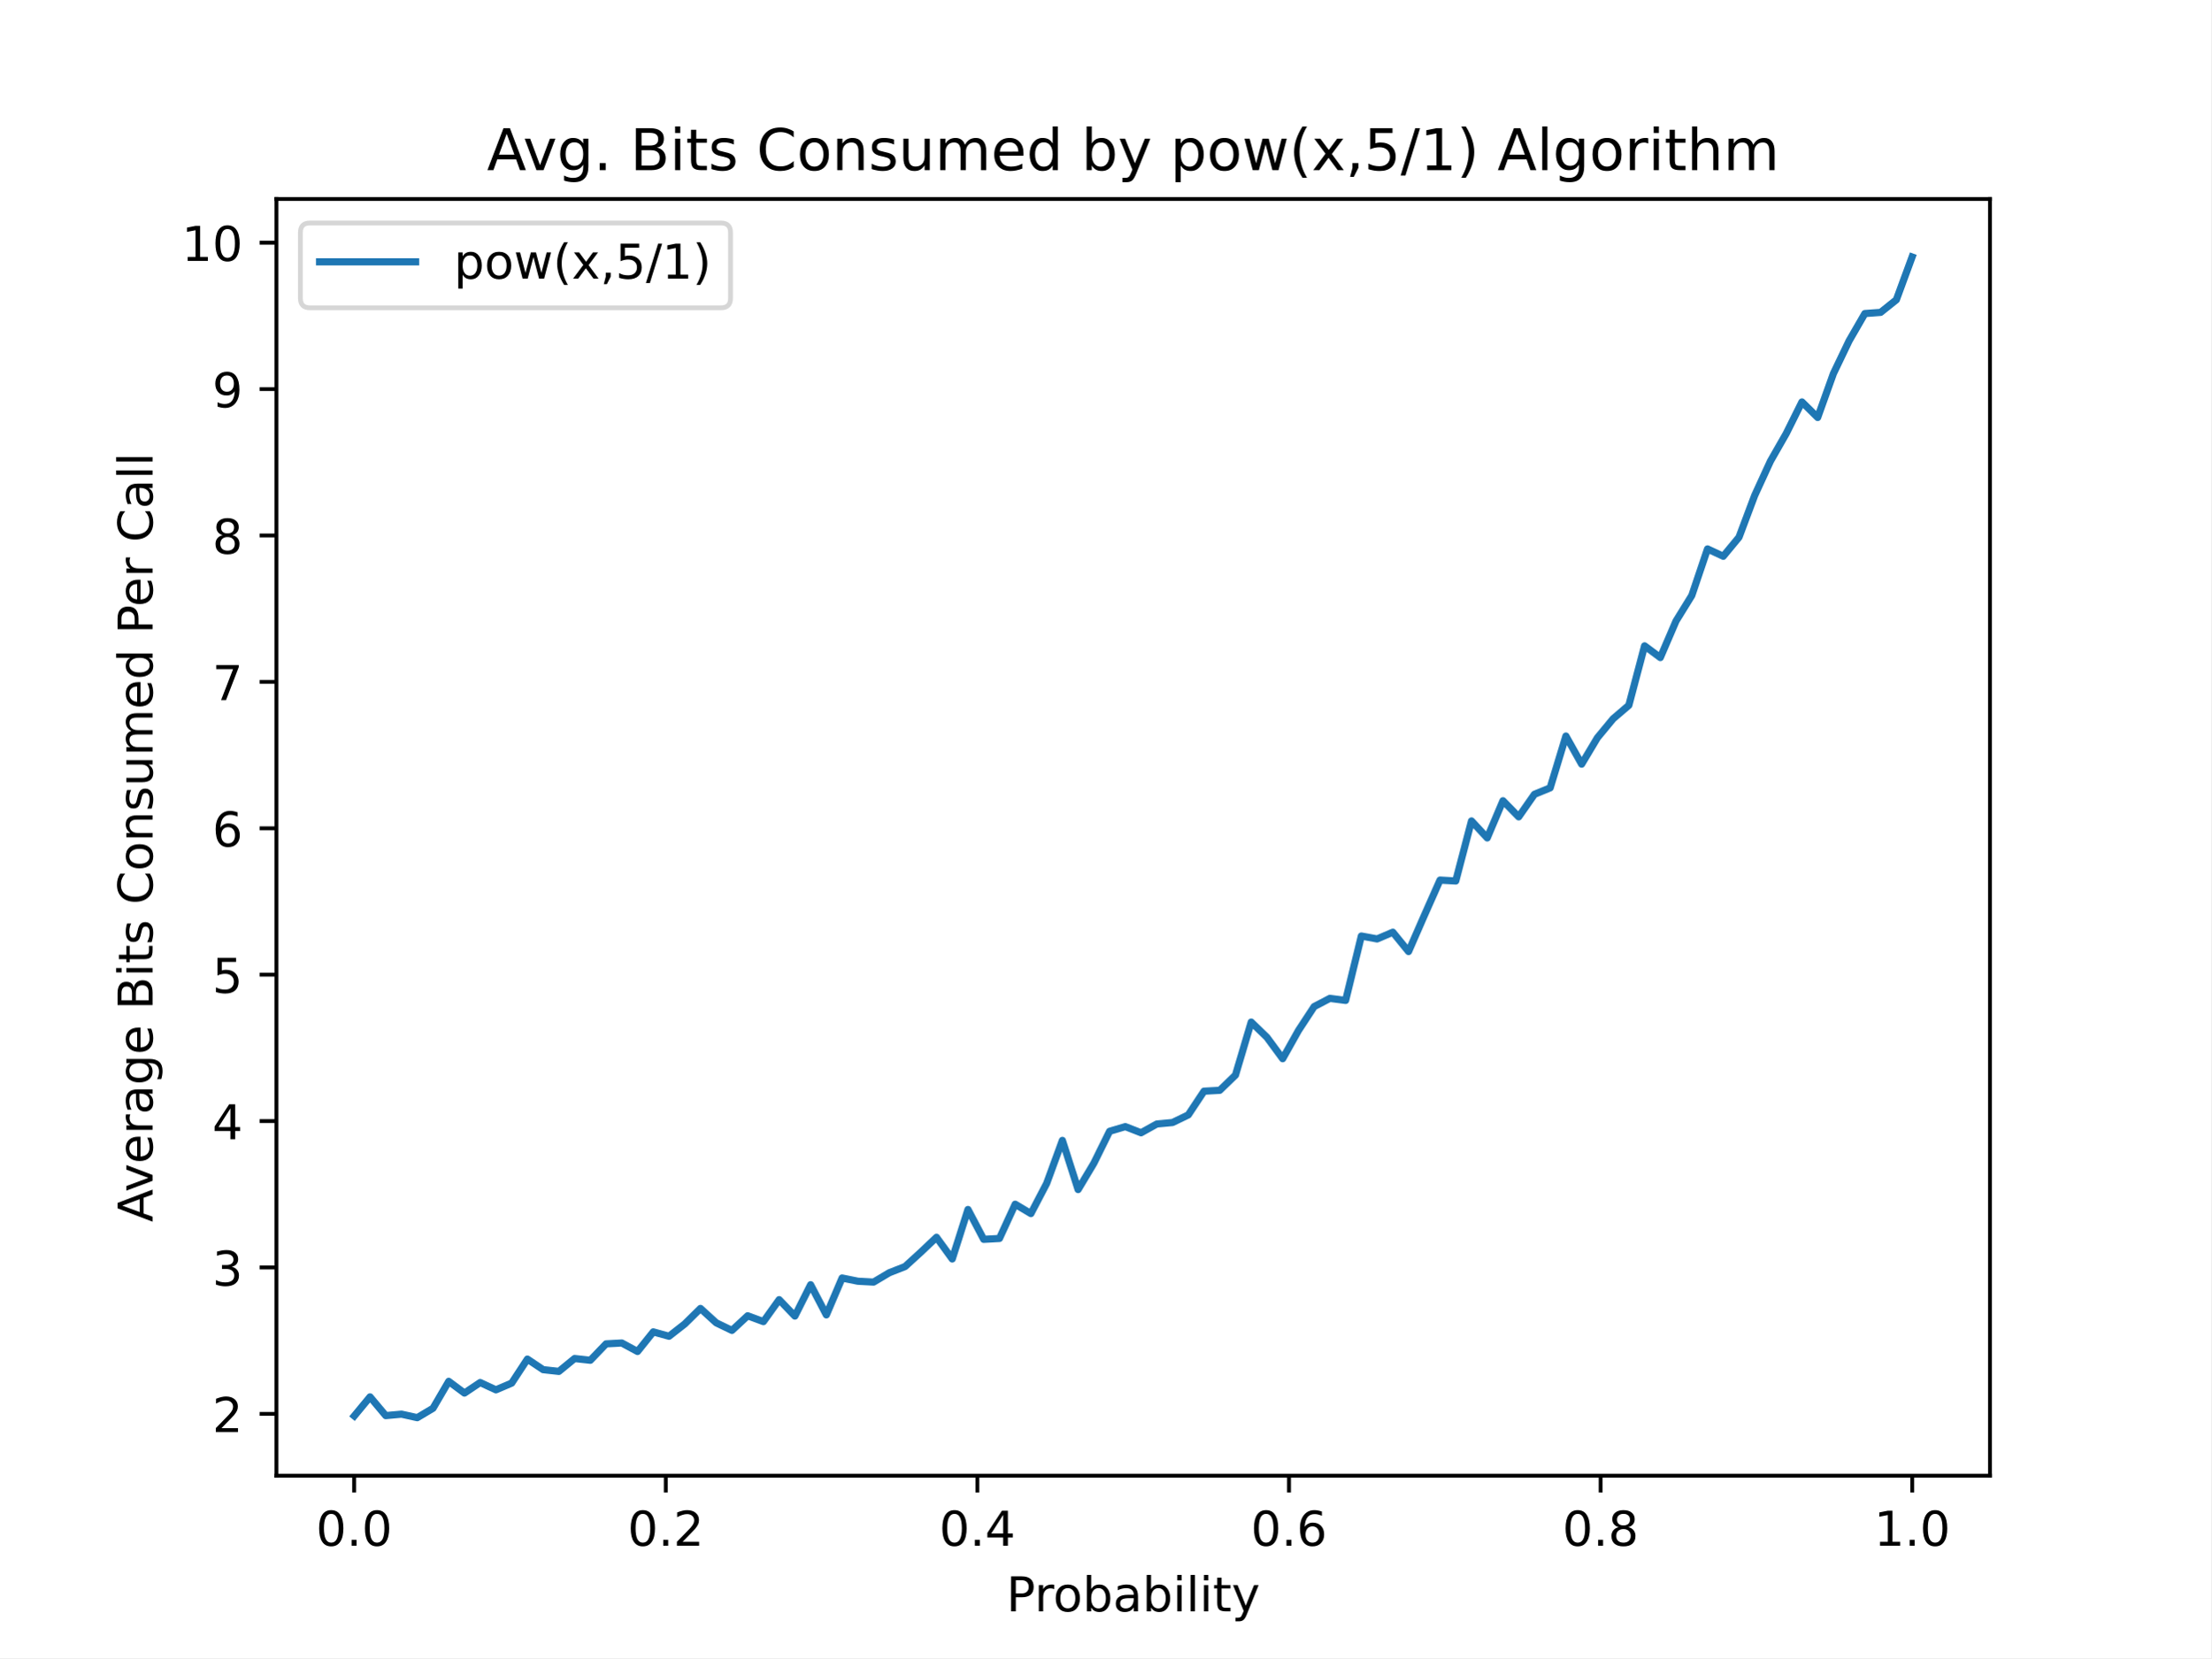
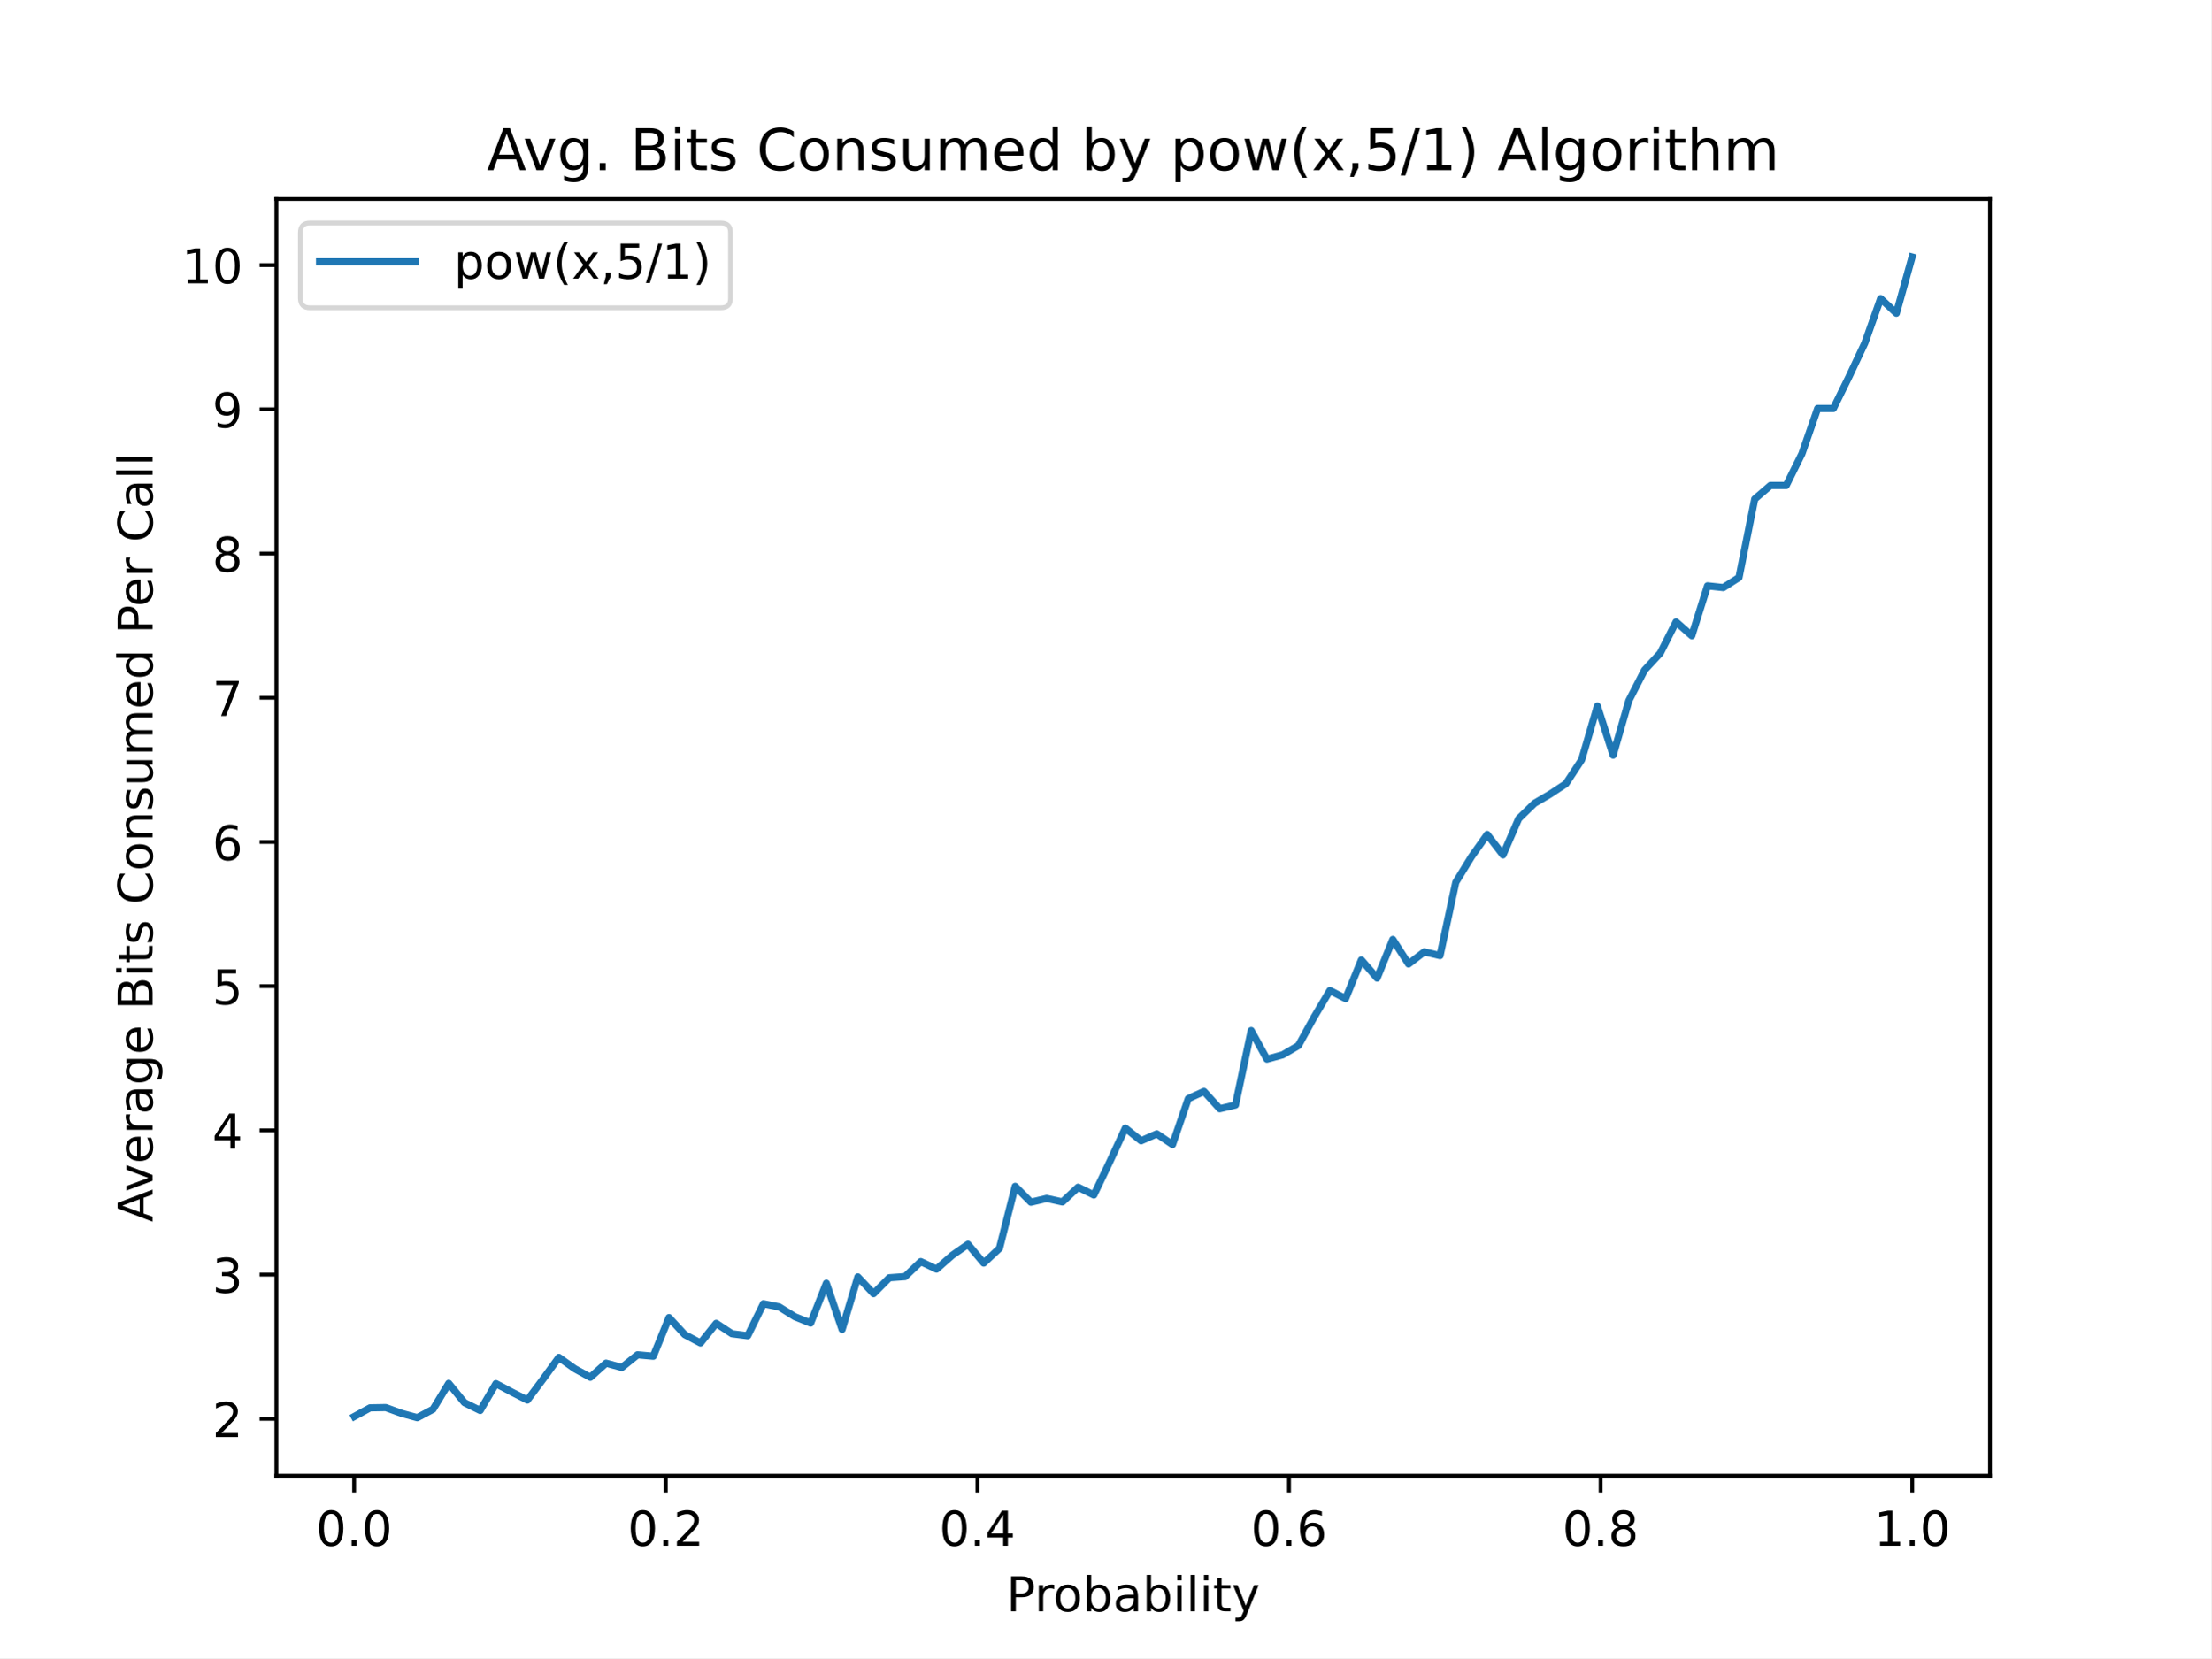
<svg xmlns="http://www.w3.org/2000/svg" xmlns:xlink="http://www.w3.org/1999/xlink" height="345.6pt" version="1.1" viewBox="0 0 460.8 345.6" width="460.8pt">
  <defs>
    <style type="text/css">
*{stroke-linecap:butt;stroke-linejoin:round;}
  </style>
  </defs>
  <g id="figure_1">
    <g id="patch_1">
      <path d="M 0 345.6  L 460.8 345.6  L 460.8 0  L 0 0  z " style="fill:#ffffff;" />
    </g>
    <g id="axes_1">
      <g id="patch_2">
        <path d="M 57.6 307.584  L 414.72 307.584  L 414.72 41.472  L 57.6 41.472  z " style="fill:#ffffff;" />
      </g>
      <g id="matplotlib.axis_1">
        <g id="xtick_1">
          <g id="line2d_1">
            <defs>
-               <path d="M 0 0  L 0 3.5  " id="m0a34c30247" style="stroke:#000000;stroke-width:0.8;" />
+               <path d="M 0 0  L 0 3.5  " id="m5a5c2b8762" style="stroke:#000000;stroke-width:0.8;" />
            </defs>
            <g>
-               <use style="stroke:#000000;stroke-width:0.8;" x="73.8" xlink:href="#m0a34c30247" y="307.584" />
+               <use style="stroke:#000000;stroke-width:0.8;" x="73.8" xlink:href="#m5a5c2b8762" y="307.584" />
            </g>
          </g>
          <g id="text_1">
            <text style="font-family:DejaVu Sans;font-size:10px;font-style:normal;font-weight:normal;text-anchor:middle;" transform="rotate(-0, 73.80026, 322.1824)" x="73.8" y="322.182">0.0</text>
          </g>
        </g>
        <g id="xtick_2">
          <g id="line2d_2">
            <g>
-               <use style="stroke:#000000;stroke-width:0.8;" x="138.744" xlink:href="#m0a34c30247" y="307.584" />
+               <use style="stroke:#000000;stroke-width:0.8;" x="138.744" xlink:href="#m5a5c2b8762" y="307.584" />
            </g>
          </g>
          <g id="text_2">
            <text style="font-family:DejaVu Sans;font-size:10px;font-style:normal;font-weight:normal;text-anchor:middle;" transform="rotate(-0, 138.7442, 322.1824)" x="138.744" y="322.182">0.2</text>
          </g>
        </g>
        <g id="xtick_3">
          <g id="line2d_3">
            <g>
-               <use style="stroke:#000000;stroke-width:0.8;" x="203.688" xlink:href="#m0a34c30247" y="307.584" />
+               <use style="stroke:#000000;stroke-width:0.8;" x="203.688" xlink:href="#m5a5c2b8762" y="307.584" />
            </g>
          </g>
          <g id="text_3">
            <text style="font-family:DejaVu Sans;font-size:10px;font-style:normal;font-weight:normal;text-anchor:middle;" transform="rotate(-0, 203.6881, 322.1824)" x="203.688" y="322.182">0.4</text>
          </g>
        </g>
        <g id="xtick_4">
          <g id="line2d_4">
            <g>
-               <use style="stroke:#000000;stroke-width:0.8;" x="268.632" xlink:href="#m0a34c30247" y="307.584" />
+               <use style="stroke:#000000;stroke-width:0.8;" x="268.632" xlink:href="#m5a5c2b8762" y="307.584" />
            </g>
          </g>
          <g id="text_4">
            <text style="font-family:DejaVu Sans;font-size:10px;font-style:normal;font-weight:normal;text-anchor:middle;" transform="rotate(-0, 268.6319, 322.1824)" x="268.632" y="322.182">0.6</text>
          </g>
        </g>
        <g id="xtick_5">
          <g id="line2d_5">
            <g>
-               <use style="stroke:#000000;stroke-width:0.8;" x="333.576" xlink:href="#m0a34c30247" y="307.584" />
+               <use style="stroke:#000000;stroke-width:0.8;" x="333.576" xlink:href="#m5a5c2b8762" y="307.584" />
            </g>
          </g>
          <g id="text_5">
            <text style="font-family:DejaVu Sans;font-size:10px;font-style:normal;font-weight:normal;text-anchor:middle;" transform="rotate(-0, 333.5758, 322.1824)" x="333.576" y="322.182">0.8</text>
          </g>
        </g>
        <g id="xtick_6">
          <g id="line2d_6">
            <g>
-               <use style="stroke:#000000;stroke-width:0.8;" x="398.52" xlink:href="#m0a34c30247" y="307.584" />
+               <use style="stroke:#000000;stroke-width:0.8;" x="398.52" xlink:href="#m5a5c2b8762" y="307.584" />
            </g>
          </g>
          <g id="text_6">
            <text style="font-family:DejaVu Sans;font-size:10px;font-style:normal;font-weight:normal;text-anchor:middle;" transform="rotate(-0, 398.5197, 322.1824)" x="398.52" y="322.182">1.0</text>
          </g>
        </g>
        <g id="text_7">
          <text style="font-family:DejaVu Sans;font-size:10px;font-style:normal;font-weight:normal;text-anchor:middle;" transform="rotate(-0, 236.16, 335.8606)" x="236.16" y="335.861">Probability</text>
        </g>
      </g>
      <g id="matplotlib.axis_2">
        <g id="ytick_1">
          <g id="line2d_7">
            <defs>
-               <path d="M 0 0  L -3.5 0  " id="me58c0cc3b6" style="stroke:#000000;stroke-width:0.8;" />
+               <path d="M 0 0  L -3.5 0  " id="m50405f80d4" style="stroke:#000000;stroke-width:0.8;" />
            </defs>
            <g>
-               <use style="stroke:#000000;stroke-width:0.8;" x="57.6" xlink:href="#me58c0cc3b6" y="294.695" />
+               <use style="stroke:#000000;stroke-width:0.8;" x="57.6" xlink:href="#m50405f80d4" y="295.728" />
            </g>
          </g>
          <g id="text_8">
-             <text style="font-family:DejaVu Sans;font-size:10px;font-style:normal;font-weight:normal;text-anchor:end;" transform="rotate(-0, 50.6, 298.4938)" x="50.6" y="298.494">2</text>
+             <text style="font-family:DejaVu Sans;font-size:10px;font-style:normal;font-weight:normal;text-anchor:end;" transform="rotate(-0, 50.6, 299.5277)" x="50.6" y="299.528">2</text>
          </g>
        </g>
        <g id="ytick_2">
          <g id="line2d_8">
            <g>
-               <use style="stroke:#000000;stroke-width:0.8;" x="57.6" xlink:href="#me58c0cc3b6" y="264.18" />
+               <use style="stroke:#000000;stroke-width:0.8;" x="57.6" xlink:href="#m50405f80d4" y="265.669" />
            </g>
          </g>
          <g id="text_9">
-             <text style="font-family:DejaVu Sans;font-size:10px;font-style:normal;font-weight:normal;text-anchor:end;" transform="rotate(-0, 50.6, 267.9792)" x="50.6" y="267.979">3</text>
+             <text style="font-family:DejaVu Sans;font-size:10px;font-style:normal;font-weight:normal;text-anchor:end;" transform="rotate(-0, 50.6, 269.4681)" x="50.6" y="269.468">3</text>
          </g>
        </g>
        <g id="ytick_3">
          <g id="line2d_9">
            <g>
-               <use style="stroke:#000000;stroke-width:0.8;" x="57.6" xlink:href="#me58c0cc3b6" y="233.665" />
+               <use style="stroke:#000000;stroke-width:0.8;" x="57.6" xlink:href="#m50405f80d4" y="235.609" />
            </g>
          </g>
          <g id="text_10">
-             <text style="font-family:DejaVu Sans;font-size:10px;font-style:normal;font-weight:normal;text-anchor:end;" transform="rotate(-0, 50.6, 237.4646)" x="50.6" y="237.465">4</text>
+             <text style="font-family:DejaVu Sans;font-size:10px;font-style:normal;font-weight:normal;text-anchor:end;" transform="rotate(-0, 50.6, 239.4084)" x="50.6" y="239.408">4</text>
          </g>
        </g>
        <g id="ytick_4">
          <g id="line2d_10">
            <g>
-               <use style="stroke:#000000;stroke-width:0.8;" x="57.6" xlink:href="#me58c0cc3b6" y="203.151" />
+               <use style="stroke:#000000;stroke-width:0.8;" x="57.6" xlink:href="#m50405f80d4" y="205.55" />
            </g>
          </g>
          <g id="text_11">
-             <text style="font-family:DejaVu Sans;font-size:10px;font-style:normal;font-weight:normal;text-anchor:end;" transform="rotate(-0, 50.6, 206.9499)" x="50.6" y="206.95">5</text>
+             <text style="font-family:DejaVu Sans;font-size:10px;font-style:normal;font-weight:normal;text-anchor:end;" transform="rotate(-0, 50.6, 209.3488)" x="50.6" y="209.349">5</text>
          </g>
        </g>
        <g id="ytick_5">
          <g id="line2d_11">
            <g>
-               <use style="stroke:#000000;stroke-width:0.8;" x="57.6" xlink:href="#me58c0cc3b6" y="172.636" />
+               <use style="stroke:#000000;stroke-width:0.8;" x="57.6" xlink:href="#m50405f80d4" y="175.49" />
            </g>
          </g>
          <g id="text_12">
-             <text style="font-family:DejaVu Sans;font-size:10px;font-style:normal;font-weight:normal;text-anchor:end;" transform="rotate(-0, 50.6, 176.4353)" x="50.6" y="176.435">6</text>
+             <text style="font-family:DejaVu Sans;font-size:10px;font-style:normal;font-weight:normal;text-anchor:end;" transform="rotate(-0, 50.6, 179.2891)" x="50.6" y="179.289">6</text>
          </g>
        </g>
        <g id="ytick_6">
          <g id="line2d_12">
            <g>
-               <use style="stroke:#000000;stroke-width:0.8;" x="57.6" xlink:href="#me58c0cc3b6" y="142.121" />
+               <use style="stroke:#000000;stroke-width:0.8;" x="57.6" xlink:href="#m50405f80d4" y="145.43" />
            </g>
          </g>
          <g id="text_13">
-             <text style="font-family:DejaVu Sans;font-size:10px;font-style:normal;font-weight:normal;text-anchor:end;" transform="rotate(-0, 50.6, 145.9207)" x="50.6" y="145.921">7</text>
+             <text style="font-family:DejaVu Sans;font-size:10px;font-style:normal;font-weight:normal;text-anchor:end;" transform="rotate(-0, 50.6, 149.2295)" x="50.6" y="149.229">7</text>
          </g>
        </g>
        <g id="ytick_7">
          <g id="line2d_13">
            <g>
-               <use style="stroke:#000000;stroke-width:0.8;" x="57.6" xlink:href="#me58c0cc3b6" y="111.607" />
+               <use style="stroke:#000000;stroke-width:0.8;" x="57.6" xlink:href="#m50405f80d4" y="115.371" />
            </g>
          </g>
          <g id="text_14">
-             <text style="font-family:DejaVu Sans;font-size:10px;font-style:normal;font-weight:normal;text-anchor:end;" transform="rotate(-0, 50.6, 115.406)" x="50.6" y="115.406">8</text>
+             <text style="font-family:DejaVu Sans;font-size:10px;font-style:normal;font-weight:normal;text-anchor:end;" transform="rotate(-0, 50.6, 119.1698)" x="50.6" y="119.17">8</text>
          </g>
        </g>
        <g id="ytick_8">
          <g id="line2d_14">
            <g>
-               <use style="stroke:#000000;stroke-width:0.8;" x="57.6" xlink:href="#me58c0cc3b6" y="81.092" />
+               <use style="stroke:#000000;stroke-width:0.8;" x="57.6" xlink:href="#m50405f80d4" y="85.311" />
            </g>
          </g>
          <g id="text_15">
-             <text style="font-family:DejaVu Sans;font-size:10px;font-style:normal;font-weight:normal;text-anchor:end;" transform="rotate(-0, 50.6, 84.89142)" x="50.6" y="84.891">9</text>
+             <text style="font-family:DejaVu Sans;font-size:10px;font-style:normal;font-weight:normal;text-anchor:end;" transform="rotate(-0, 50.6, 89.1102)" x="50.6" y="89.11">9</text>
          </g>
        </g>
        <g id="ytick_9">
          <g id="line2d_15">
            <g>
-               <use style="stroke:#000000;stroke-width:0.8;" x="57.6" xlink:href="#me58c0cc3b6" y="50.578" />
+               <use style="stroke:#000000;stroke-width:0.8;" x="57.6" xlink:href="#m50405f80d4" y="55.251" />
            </g>
          </g>
          <g id="text_16">
-             <text style="font-family:DejaVu Sans;font-size:10px;font-style:normal;font-weight:normal;text-anchor:end;" transform="rotate(-0, 50.6, 54.37678)" x="50.6" y="54.377">10</text>
+             <text style="font-family:DejaVu Sans;font-size:10px;font-style:normal;font-weight:normal;text-anchor:end;" transform="rotate(-0, 50.6, 59.05056)" x="50.6" y="59.051">10</text>
          </g>
        </g>
        <g id="text_17">
          <text style="font-family:DejaVu Sans;font-size:10px;font-style:normal;font-weight:normal;text-anchor:middle;" transform="rotate(-90, 31.79531, 174.528)" x="31.795" y="174.528">Average Bits Consumed Per Call</text>
        </g>
      </g>
      <g id="line2d_16">
-         <path clip-path="url(#p7b39cc9217)" d="M 73.833 295.122  L 77.112 291.155  L 80.391 295.061  L 83.671 294.756  L 86.95 295.488  L 90.229 293.535  L 93.509 287.92  L 96.788 290.362  L 100.067 288.164  L 103.347 289.69  L 106.626 288.287  L 109.905 283.282  L 113.185 285.479  L 116.464 285.845  L 119.743 283.16  L 123.023 283.526  L 126.302 280.109  L 129.581 279.926  L 132.861 281.695  L 136.14 277.606  L 139.42 278.522  L 142.699 275.959  L 145.978 272.724  L 149.258 275.715  L 152.537 277.301  L 155.816 274.25  L 159.096 275.47  L 162.375 270.893  L 165.654 274.311  L 168.934 267.781  L 172.213 274.067  L 175.492 266.377  L 178.772 267.048  L 182.051 267.231  L 185.33 265.279  L 188.61 263.997  L 191.889 261.006  L 195.168 257.894  L 198.448 262.41  L 201.727 252.096  L 205.006 258.321  L 208.286 258.138  L 211.565 250.998  L 214.844 252.951  L 218.124 246.665  L 221.403 237.693  L 224.682 247.946  L 227.962 242.454  L 231.241 235.801  L 234.52 234.825  L 237.8 236.107  L 241.079 234.276  L 244.358 233.971  L 247.638 232.384  L 250.917 227.44  L 254.196 227.257  L 257.476 224.084  L 260.755 213.037  L 264.034 216.211  L 267.314 220.666  L 270.593 214.807  L 273.872 209.803  L 277.152 208.094  L 280.431 208.521  L 283.71 195.095  L 286.99 195.705  L 290.269 194.301  L 293.548 198.329  L 296.828 190.823  L 300.107 183.438  L 303.386 183.621  L 306.666 171.11  L 309.945 174.65  L 313.224 166.899  L 316.504 170.256  L 319.783 165.557  L 323.062 164.214  L 326.342 153.412  L 329.621 159.271  L 332.9 153.778  L 336.18 149.811  L 339.459 147.004  L 342.739 134.615  L 346.018 137.056  L 349.297 129.427  L 352.577 124.118  L 355.856 114.414  L 359.135 115.94  L 362.415 111.973  L 365.694 103.246  L 368.973 96.105  L 372.253 90.369  L 375.532 83.777  L 378.811 87.012  L 382.091 77.858  L 385.37 71.022  L 388.649 65.347  L 391.929 65.103  L 395.208 62.478  L 398.487 53.568  " style="fill:none;stroke:#1f77b4;stroke-linecap:square;stroke-width:1.5;" />
+         <path clip-path="url(#pfedbfc9c69)" d="M 73.833 295.248  L 77.112 293.444  L 80.391 293.384  L 83.671 294.586  L 86.95 295.488  L 90.229 293.745  L 93.509 288.334  L 96.788 292.362  L 100.067 293.985  L 103.347 288.394  L 106.626 290.137  L 109.905 291.821  L 113.185 287.432  L 116.464 282.923  L 119.743 285.268  L 123.023 287.071  L 126.302 284.125  L 129.581 285.027  L 132.861 282.382  L 136.14 282.683  L 139.42 274.627  L 142.699 278.174  L 145.978 279.917  L 149.258 275.829  L 152.537 277.993  L 155.816 278.414  L 159.096 271.741  L 162.375 272.402  L 165.654 274.446  L 168.934 275.769  L 172.213 267.472  L 175.492 277.091  L 178.772 266.15  L 182.051 269.637  L 185.33 266.33  L 188.61 266.09  L 191.889 262.963  L 195.168 264.527  L 198.448 261.641  L 201.727 259.356  L 205.006 263.264  L 208.286 260.198  L 211.565 247.272  L 214.844 250.579  L 218.124 249.797  L 221.403 250.519  L 224.682 247.453  L 227.962 249.076  L 231.241 242.222  L 234.52 235.128  L 237.8 237.773  L 241.079 236.331  L 244.358 238.555  L 247.638 228.996  L 250.917 227.493  L 254.196 231.1  L 257.476 230.319  L 260.755 214.808  L 264.034 220.76  L 267.314 219.858  L 270.593 217.934  L 273.872 211.982  L 277.152 206.451  L 280.431 208.135  L 283.71 200.079  L 286.99 203.866  L 290.269 195.81  L 293.548 200.92  L 296.828 198.395  L 300.107 199.177  L 303.386 183.907  L 306.666 178.556  L 309.945 173.927  L 313.224 178.195  L 316.504 170.62  L 319.783 167.434  L 323.062 165.51  L 326.342 163.346  L 329.621 158.356  L 332.9 147.174  L 336.18 157.394  L 339.459 146.031  L 342.739 139.659  L 346.018 136.112  L 349.297 129.619  L 352.577 132.505  L 355.856 122.104  L 359.135 122.465  L 362.415 120.361  L 365.694 104.008  L 368.973 101.182  L 372.253 101.182  L 375.532 94.569  L 378.811 85.131  L 382.091 85.131  L 385.37 78.457  L 388.649 71.484  L 391.929 62.225  L 395.208 65.291  L 398.487 53.568  " style="fill:none;stroke:#1f77b4;stroke-linecap:square;stroke-width:1.5;" />
      </g>
      <g id="patch_3">
        <path d="M 57.6 307.584  L 57.6 41.472  " style="fill:none;stroke:#000000;stroke-linecap:square;stroke-linejoin:miter;stroke-width:0.8;" />
      </g>
      <g id="patch_4">
        <path d="M 414.72 307.584  L 414.72 41.472  " style="fill:none;stroke:#000000;stroke-linecap:square;stroke-linejoin:miter;stroke-width:0.8;" />
      </g>
      <g id="patch_5">
        <path d="M 57.6 307.584  L 414.72 307.584  " style="fill:none;stroke:#000000;stroke-linecap:square;stroke-linejoin:miter;stroke-width:0.8;" />
      </g>
      <g id="patch_6">
        <path d="M 57.6 41.472  L 414.72 41.472  " style="fill:none;stroke:#000000;stroke-linecap:square;stroke-linejoin:miter;stroke-width:0.8;" />
      </g>
      <g id="text_18">
        <text style="font-family:DejaVu Sans;font-size:12px;font-style:normal;font-weight:normal;text-anchor:middle;" transform="rotate(-0, 236.16, 35.472)" x="236.16" y="35.472">Avg. Bits Consumed by pow(x,5/1) Algorithm</text>
      </g>
      <g id="legend_1">
        <g id="patch_7">
          <path d="M 64.6 64.15  L 150.239 64.15  Q 152.239 64.15 152.239 62.15  L 152.239 48.472  Q 152.239 46.472 150.239 46.472  L 64.6 46.472  Q 62.6 46.472 62.6 48.472  L 62.6 62.15  Q 62.6 64.15 64.6 64.15  z " style="fill:#ffffff;opacity:0.8;stroke:#cccccc;stroke-linejoin:miter;" />
        </g>
        <g id="line2d_17">
          <path d="M 66.6 54.57  L 86.6 54.57  " style="fill:none;stroke:#1f77b4;stroke-linecap:square;stroke-width:1.5;" />
        </g>
        <g id="line2d_18" />
        <g id="text_19">
          <text style="font-family:DejaVu Sans;font-size:10px;font-style:normal;font-weight:normal;text-anchor:start;" transform="rotate(-0, 94.6, 58.07044)" x="94.6" y="58.07">pow(x,5/1)</text>
        </g>
      </g>
    </g>
  </g>
  <defs>
-     <clipPath id="p7b39cc9217">
+     <clipPath id="pfedbfc9c69">
      <rect height="266.112" width="357.12" x="57.6" y="41.472" />
    </clipPath>
  </defs>
</svg>
